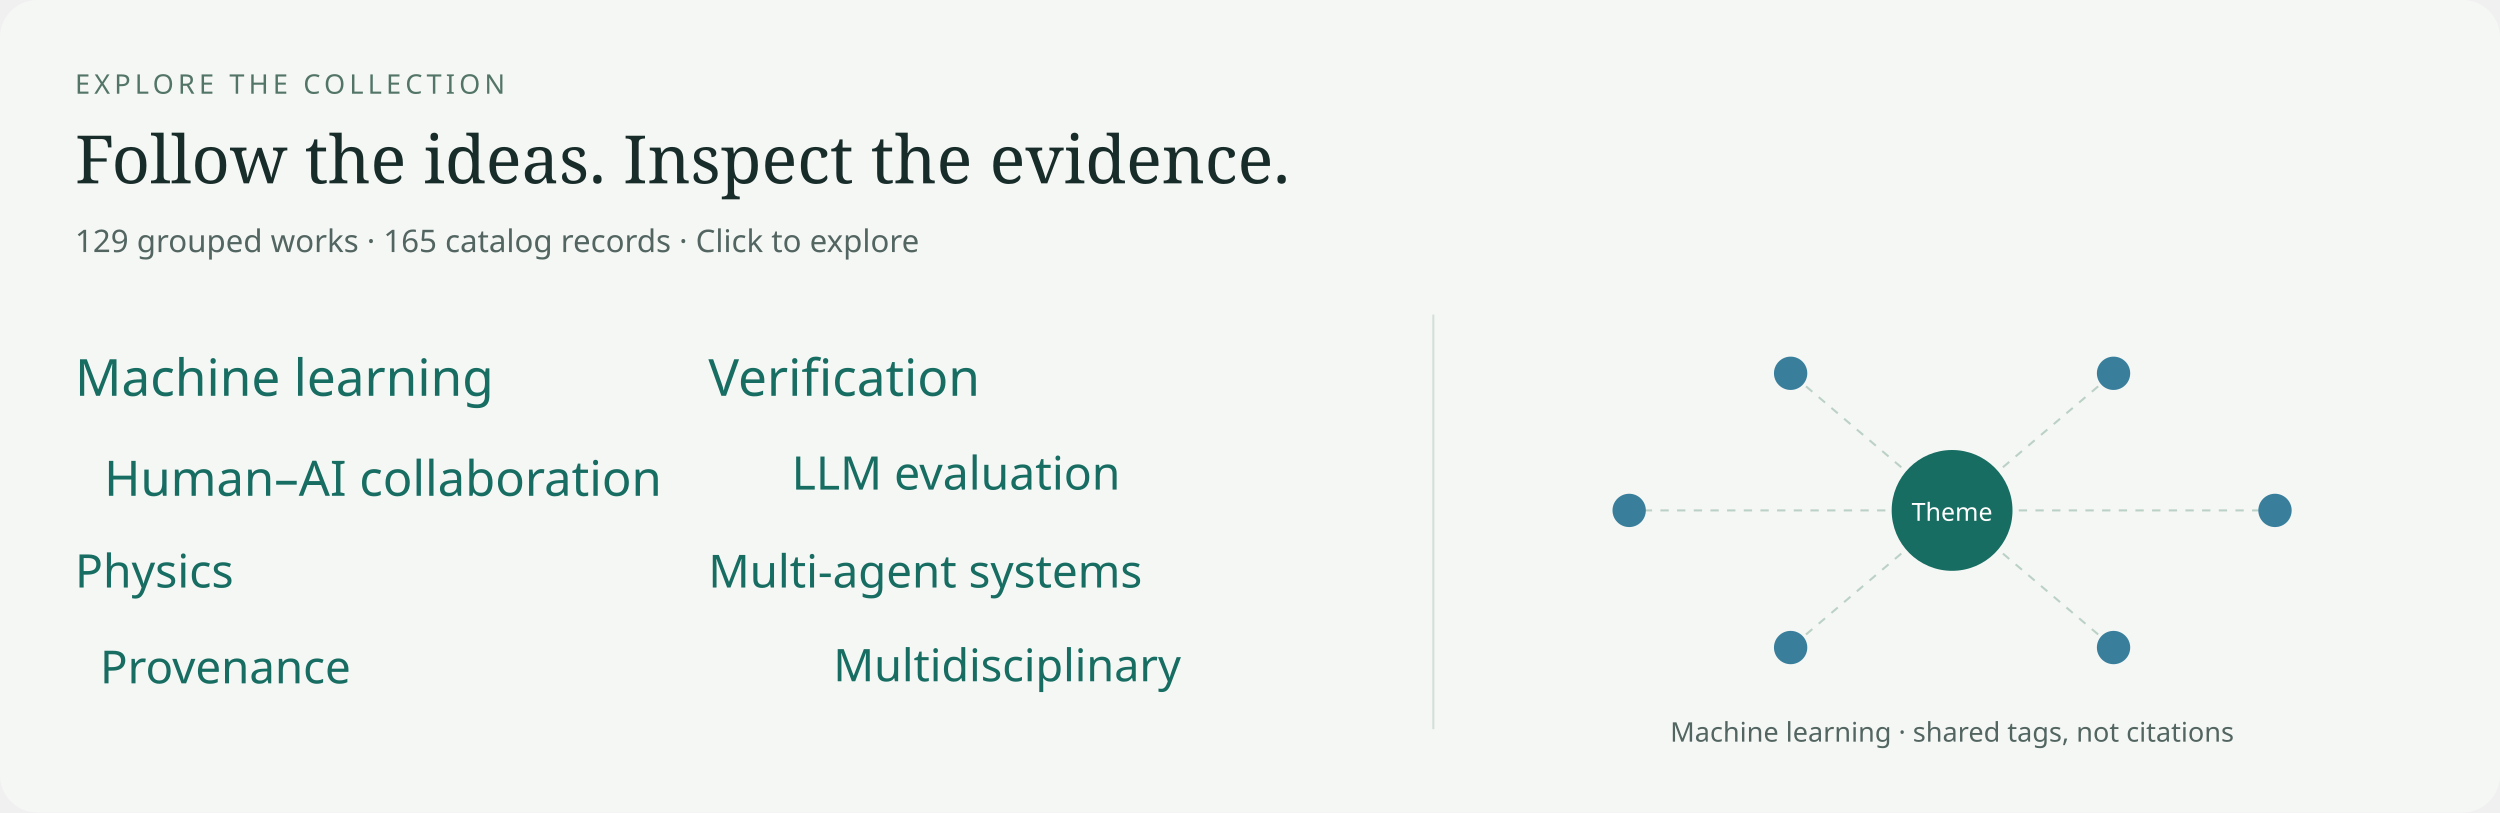
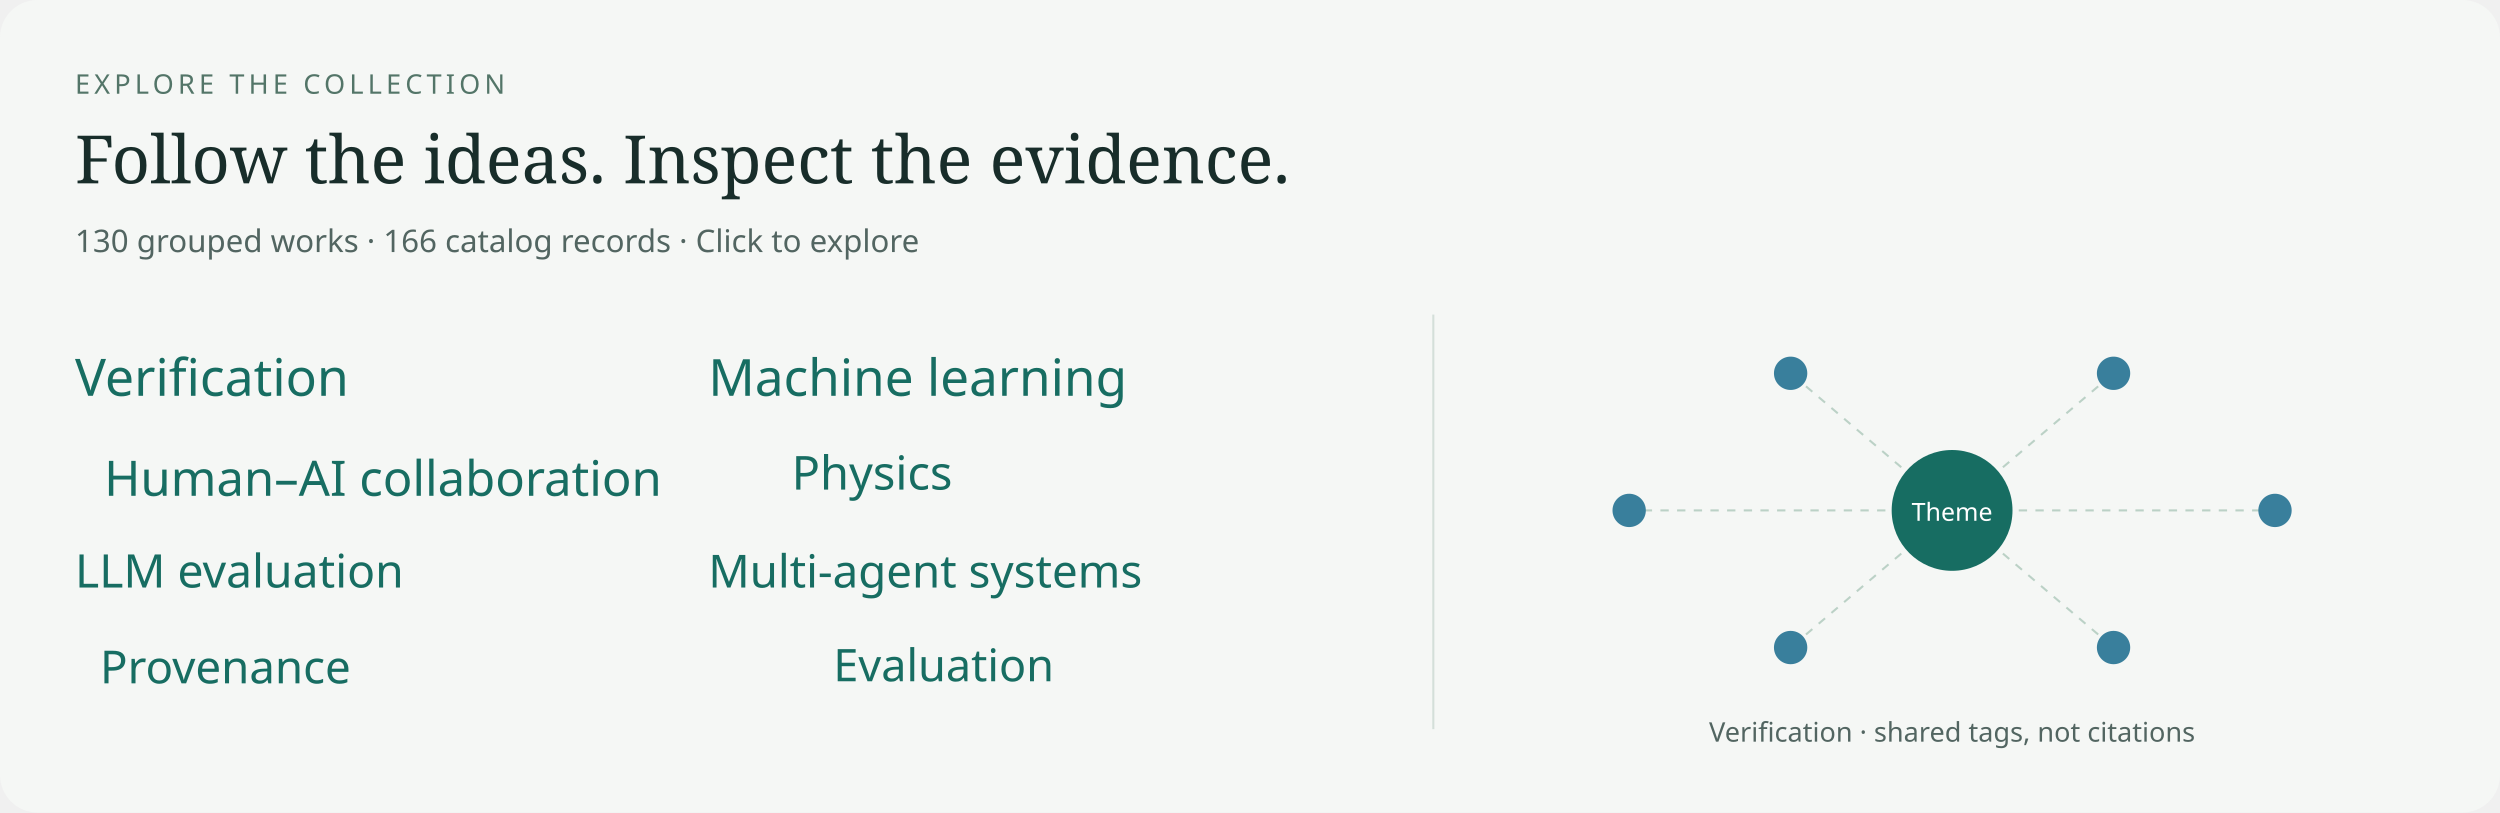
<svg xmlns="http://www.w3.org/2000/svg" width="1200" height="390" viewBox="0 0 1200 390" role="img" aria-labelledby="title desc">
  <rect width="1200" height="390" rx="18" fill="#f5f7f5" />
  <text x="36" y="45" font-family="system-ui,sans-serif" font-size="13" letter-spacing="2" fill="#537568">EXPLORE THE COLLECTION</text>
  <text x="36" y="88" font-family="Georgia,serif" font-size="32" fill="#182d2a">Follow the ideas. Inspect the evidence.</text>
-   <text x="36" y="121" font-family="system-ui,sans-serif" font-size="15" fill="#526561">129 grouped works · 165 catalog records · Click to explore</text>
+   <text x="36" y="121" font-family="system-ui,sans-serif" font-size="15" fill="#526561">130 grouped works · 166 catalog records · Click to explore</text>
  <line x1="688" y1="151" x2="688" y2="350" stroke="#d4dfd9" />
-   <text x="36" y="190" font-family="system-ui,sans-serif" font-size="24.6" fill="#176d62">Machine learning</text>
-   <text x="340" y="190" font-family="system-ui,sans-serif" font-size="24.6" fill="#176d62">Verification</text>
+   <text x="36" y="190" font-family="system-ui,sans-serif" font-size="24.8" fill="#176d62">Verification</text>
+   <text x="340" y="190" font-family="system-ui,sans-serif" font-size="24.6" fill="#176d62">Machine learning</text>
  <text x="50" y="238" font-family="system-ui,sans-serif" font-size="23.5" fill="#176d62">Human–AI collaboration</text>
-   <text x="380" y="235" font-family="system-ui,sans-serif" font-size="22.2" fill="#176d62">LLM evaluation</text>
-   <text x="36" y="282" font-family="system-ui,sans-serif" font-size="22.2" fill="#176d62">Physics</text>
+   <text x="380" y="235" font-family="system-ui,sans-serif" font-size="22.5" fill="#176d62">Physics</text>
+   <text x="36" y="282" font-family="system-ui,sans-serif" font-size="22.2" fill="#176d62">LLM evaluation</text>
  <text x="340" y="282" font-family="system-ui,sans-serif" font-size="21.9" fill="#176d62">Multi-agent systems</text>
  <text x="48" y="328" font-family="system-ui,sans-serif" font-size="21.9" fill="#176d62">Provenance</text>
-   <text x="400" y="327" font-family="system-ui,sans-serif" font-size="21.6" fill="#176d62">Multidisciplinary</text>
+   <text x="400" y="327" font-family="system-ui,sans-serif" font-size="21.6" fill="#176d62">Evaluation</text>
  <line x1="937" y1="245" x2="1092.0" y2="245.0" stroke="#bbd1c6" stroke-dasharray="4 4" />
  <circle cx="1092.0" cy="245.0" r="8" fill="#397f9c" />
  <line x1="937" y1="245" x2="1014.5" y2="310.818" stroke="#bbd1c6" stroke-dasharray="4 4" />
  <circle cx="1014.5" cy="310.818" r="8" fill="#397f9c" />
  <line x1="937" y1="245" x2="859.5" y2="310.818" stroke="#bbd1c6" stroke-dasharray="4 4" />
  <circle cx="859.5" cy="310.818" r="8" fill="#397f9c" />
  <line x1="937" y1="245" x2="782.0" y2="245.0" stroke="#bbd1c6" stroke-dasharray="4 4" />
  <circle cx="782.0" cy="245.0" r="8" fill="#397f9c" />
  <line x1="937" y1="245" x2="859.5" y2="179.182" stroke="#bbd1c6" stroke-dasharray="4 4" />
  <circle cx="859.5" cy="179.182" r="8" fill="#397f9c" />
  <line x1="937" y1="245" x2="1014.5" y2="179.182" stroke="#bbd1c6" stroke-dasharray="4 4" />
  <circle cx="1014.5" cy="179.182" r="8" fill="#397f9c" />
  <circle cx="937" cy="245" r="29" fill="#176d62" />
  <text x="937" y="250" text-anchor="middle" font-family="system-ui,sans-serif" font-size="12" fill="white">Theme</text>
-   <text x="937" y="356" text-anchor="middle" font-family="system-ui,sans-serif" font-size="13" fill="#526561">Machine learning · shared tags, not citations</text>
+   <text x="937" y="356" text-anchor="middle" font-family="system-ui,sans-serif" font-size="13" fill="#526561">Verification · shared tags, not citations</text>
</svg>
